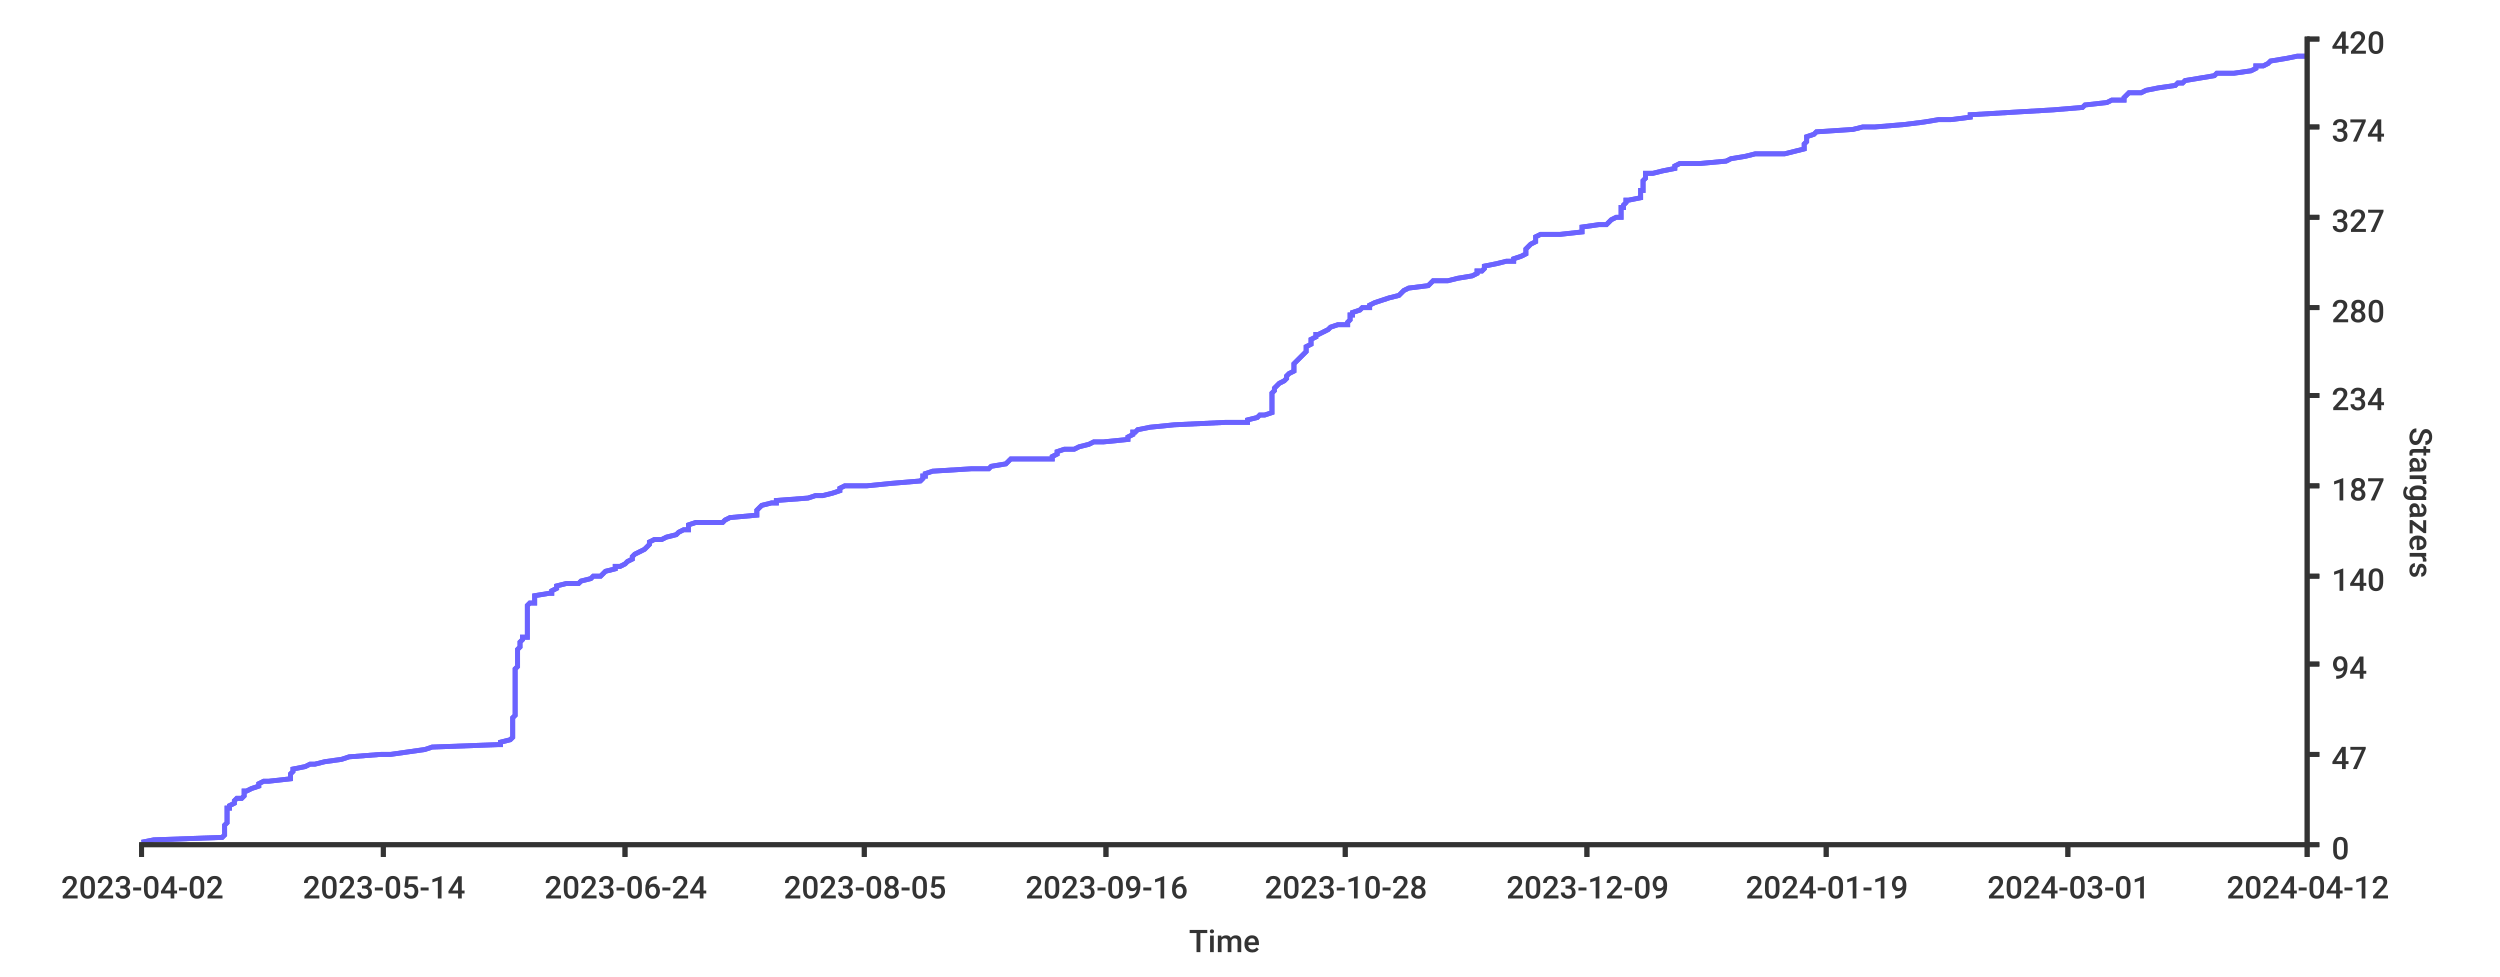
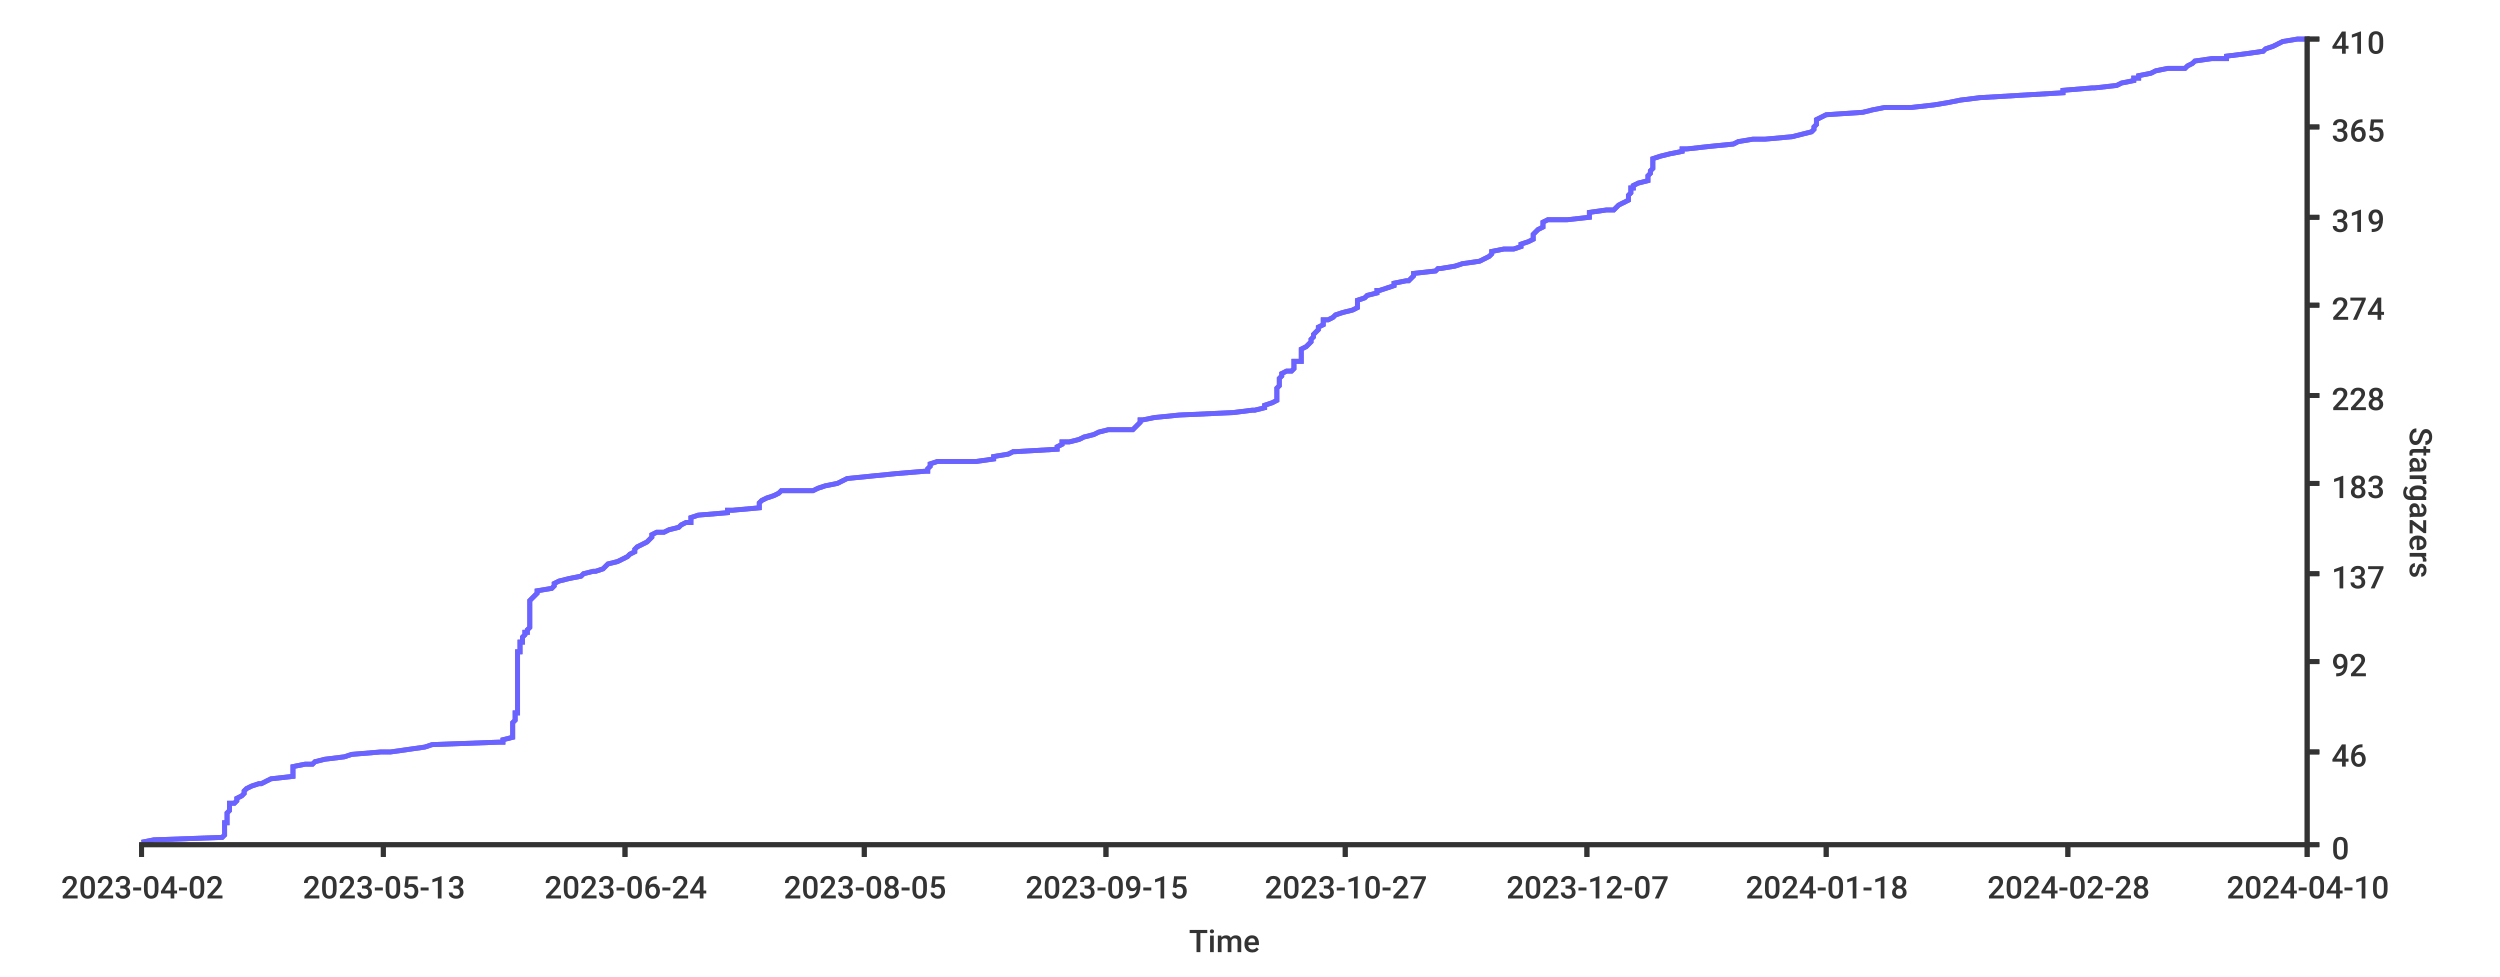
<svg xmlns="http://www.w3.org/2000/svg" width="1024px" height="400px">
  <style type="text/css">
path { fill: none; stroke: rgb(51,51,51); }
path.series { stroke: #6b63ff; }
rect.background { fill: rgb(255,255,255); stroke: none; }

text {
	stroke-width: 0;
	stroke: none;
	fill: rgba(51,51,51,1.0);
	font-size: 12.8px;
	font-family: 'Roboto Medium', sans-serif;
}
</style>
  <rect x="0" y="0" width="1024px" height="400px" class="background" rx="8" />
-   <rect x="0" y="0" width="1024px" height="400px" class="background" rx="8" />
-   <path stroke-width="2" class="series" d="M 58 345 L 63 344 L 91 343 L 92 342 L 92 342 L 92 341 L 92 340 L 92 339 L 92 338 L 92 338 L 93 337 L 93 336 L 93 335 L 93 335 L 93 334 L 93 333 L 93 332 L 93 331 L 94 331 L 94 330 L 96 329 L 96 328 L 97 327 L 99 327 L 100 326 L 100 325 L 100 324 L 101 324 L 103 323 L 106 322 L 106 321 L 108 320 L 110 320 L 119 319 L 119 318 L 119 317 L 120 316 L 120 316 L 120 315 L 125 314 L 127 313 L 129 313 L 133 312 L 140 311 L 143 310 L 156 309 L 160 309 L 167 308 L 174 307 L 177 306 L 204 305 L 205 305 L 205 304 L 209 303 L 210 302 L 210 302 L 210 301 L 210 300 L 210 299 L 210 298 L 210 298 L 210 297 L 210 296 L 210 295 L 210 294 L 210 294 L 211 293 L 211 292 L 211 291 L 211 291 L 211 290 L 211 289 L 211 288 L 211 287 L 211 287 L 211 286 L 211 285 L 211 284 L 211 283 L 211 283 L 211 282 L 211 281 L 211 280 L 211 280 L 211 279 L 211 278 L 211 277 L 211 276 L 211 276 L 211 275 L 211 274 L 212 273 L 212 272 L 212 272 L 212 271 L 212 270 L 212 269 L 212 269 L 212 268 L 212 267 L 212 266 L 213 265 L 213 265 L 213 264 L 213 263 L 214 262 L 214 261 L 216 261 L 216 260 L 216 259 L 216 258 L 216 258 L 216 257 L 216 256 L 216 255 L 216 254 L 216 254 L 216 253 L 216 252 L 216 251 L 216 250 L 216 250 L 216 249 L 216 248 L 217 247 L 219 247 L 219 246 L 219 245 L 219 244 L 225 243 L 226 243 L 226 242 L 228 241 L 228 240 L 232 239 L 237 239 L 238 238 L 242 237 L 243 236 L 246 236 L 247 235 L 248 234 L 252 233 L 252 232 L 254 232 L 256 231 L 257 230 L 259 229 L 259 228 L 259 228 L 260 227 L 262 226 L 264 225 L 264 225 L 265 224 L 266 223 L 266 222 L 268 221 L 271 221 L 273 220 L 277 219 L 278 218 L 280 217 L 282 217 L 282 216 L 282 215 L 285 214 L 296 214 L 297 213 L 299 212 L 310 211 L 310 210 L 310 210 L 310 209 L 311 208 L 312 207 L 316 206 L 318 206 L 318 205 L 331 204 L 334 203 L 337 203 L 341 202 L 344 201 L 344 200 L 346 199 L 355 199 L 365 198 L 377 197 L 378 196 L 378 195 L 379 195 L 379 194 L 382 193 L 398 192 L 405 192 L 406 191 L 412 190 L 413 189 L 414 188 L 431 188 L 431 187 L 433 186 L 433 185 L 436 184 L 440 184 L 442 183 L 446 182 L 448 181 L 452 181 L 462 180 L 462 179 L 464 178 L 464 177 L 465 177 L 466 176 L 471 175 L 481 174 L 502 173 L 511 173 L 511 172 L 515 171 L 516 170 L 518 170 L 521 169 L 521 168 L 521 167 L 521 166 L 521 166 L 521 165 L 521 164 L 521 163 L 521 162 L 521 162 L 521 161 L 522 160 L 522 159 L 522 159 L 523 158 L 524 157 L 526 156 L 527 155 L 527 155 L 527 154 L 528 153 L 530 152 L 530 151 L 530 151 L 530 150 L 530 149 L 531 148 L 531 148 L 532 147 L 533 146 L 534 145 L 535 144 L 535 144 L 535 143 L 535 142 L 537 141 L 537 140 L 537 140 L 537 139 L 539 138 L 539 137 L 540 137 L 542 136 L 544 135 L 545 134 L 548 133 L 552 133 L 552 132 L 553 131 L 553 130 L 553 129 L 554 129 L 554 128 L 557 127 L 558 126 L 561 126 L 561 125 L 563 124 L 566 123 L 569 122 L 569 122 L 573 121 L 574 120 L 575 119 L 577 118 L 577 118 L 585 117 L 586 116 L 587 115 L 593 115 L 597 114 L 603 113 L 605 112 L 605 111 L 607 111 L 608 110 L 608 109 L 613 108 L 617 107 L 620 107 L 620 106 L 623 105 L 625 104 L 625 104 L 625 103 L 625 102 L 626 101 L 627 100 L 627 100 L 629 99 L 629 98 L 629 97 L 631 96 L 639 96 L 648 95 L 648 94 L 648 93 L 655 92 L 658 92 L 659 91 L 660 90 L 662 89 L 664 89 L 664 88 L 664 87 L 664 86 L 664 85 L 665 85 L 665 84 L 666 83 L 666 82 L 667 82 L 672 81 L 672 80 L 672 79 L 672 78 L 673 78 L 673 77 L 673 76 L 673 75 L 673 74 L 673 74 L 674 73 L 674 72 L 674 71 L 677 71 L 681 70 L 686 69 L 686 68 L 688 67 L 696 67 L 707 66 L 709 65 L 715 64 L 719 63 L 731 63 L 735 62 L 739 61 L 739 60 L 739 60 L 739 59 L 740 58 L 740 57 L 740 56 L 740 56 L 743 55 L 744 54 L 759 53 L 763 52 L 768 52 L 780 51 L 788 50 L 794 49 L 799 49 L 807 48 L 807 47 L 824 46 L 841 45 L 841 45 L 853 44 L 854 43 L 863 42 L 865 41 L 870 41 L 870 40 L 871 39 L 872 38 L 877 38 L 879 37 L 884 36 L 891 35 L 892 34 L 894 34 L 895 33 L 901 32 L 907 31 L 908 30 L 915 30 L 922 29 L 924 28 L 924 27 L 927 27 L 929 26 L 930 25 L 936 24 L 941 23 L 945 23" />
-   <path stroke-width="2" class="series" d="M 58 345 L 63 344 L 91 343 L 92 342 L 92 342 L 92 341 L 92 340 L 92 339 L 92 338 L 92 338 L 93 337 L 93 336 L 93 335 L 93 335 L 93 334 L 93 333 L 93 332 L 93 331 L 94 331 L 94 330 L 96 329 L 96 328 L 97 327 L 99 327 L 100 326 L 100 325 L 100 324 L 101 324 L 103 323 L 106 322 L 106 321 L 108 320 L 110 320 L 119 319 L 119 318 L 119 317 L 120 316 L 120 316 L 120 315 L 125 314 L 127 313 L 129 313 L 133 312 L 140 311 L 143 310 L 156 309 L 160 309 L 167 308 L 174 307 L 177 306 L 204 305 L 205 305 L 205 304 L 209 303 L 210 302 L 210 302 L 210 301 L 210 300 L 210 299 L 210 298 L 210 298 L 210 297 L 210 296 L 210 295 L 210 294 L 210 294 L 211 293 L 211 292 L 211 291 L 211 291 L 211 290 L 211 289 L 211 288 L 211 287 L 211 287 L 211 286 L 211 285 L 211 284 L 211 283 L 211 283 L 211 282 L 211 281 L 211 280 L 211 280 L 211 279 L 211 278 L 211 277 L 211 276 L 211 276 L 211 275 L 211 274 L 212 273 L 212 272 L 212 272 L 212 271 L 212 270 L 212 269 L 212 269 L 212 268 L 212 267 L 212 266 L 213 265 L 213 265 L 213 264 L 213 263 L 214 262 L 214 261 L 216 261 L 216 260 L 216 259 L 216 258 L 216 258 L 216 257 L 216 256 L 216 255 L 216 254 L 216 254 L 216 253 L 216 252 L 216 251 L 216 250 L 216 250 L 216 249 L 216 248 L 217 247 L 219 247 L 219 246 L 219 245 L 219 244 L 225 243 L 226 243 L 226 242 L 228 241 L 228 240 L 232 239 L 237 239 L 238 238 L 242 237 L 243 236 L 246 236 L 247 235 L 248 234 L 252 233 L 252 232 L 254 232 L 256 231 L 257 230 L 259 229 L 259 228 L 259 228 L 260 227 L 262 226 L 264 225 L 264 225 L 265 224 L 266 223 L 266 222 L 268 221 L 271 221 L 273 220 L 277 219 L 278 218 L 280 217 L 282 217 L 282 216 L 282 215 L 285 214 L 296 214 L 297 213 L 299 212 L 310 211 L 310 210 L 310 210 L 310 209 L 311 208 L 312 207 L 316 206 L 318 206 L 318 205 L 331 204 L 334 203 L 337 203 L 341 202 L 344 201 L 344 200 L 346 199 L 355 199 L 365 198 L 377 197 L 378 196 L 378 195 L 379 195 L 379 194 L 382 193 L 398 192 L 405 192 L 406 191 L 412 190 L 413 189 L 414 188 L 431 188 L 431 187 L 433 186 L 433 185 L 436 184 L 440 184 L 442 183 L 446 182 L 448 181 L 452 181 L 462 180 L 462 179 L 464 178 L 464 177 L 465 177 L 466 176 L 471 175 L 481 174 L 502 173 L 511 173 L 511 172 L 515 171 L 516 170 L 518 170 L 521 169 L 521 168 L 521 167 L 521 166 L 521 166 L 521 165 L 521 164 L 521 163 L 521 162 L 521 162 L 521 161 L 522 160 L 522 159 L 522 159 L 523 158 L 524 157 L 526 156 L 527 155 L 527 155 L 527 154 L 528 153 L 530 152 L 530 151 L 530 151 L 530 150 L 530 149 L 531 148 L 531 148 L 532 147 L 533 146 L 534 145 L 535 144 L 535 144 L 535 143 L 535 142 L 537 141 L 537 140 L 537 140 L 537 139 L 539 138 L 539 137 L 540 137 L 542 136 L 544 135 L 545 134 L 548 133 L 552 133 L 552 132 L 553 131 L 553 130 L 553 129 L 554 129 L 554 128 L 557 127 L 558 126 L 561 126 L 561 125 L 563 124 L 566 123 L 569 122 L 569 122 L 573 121 L 574 120 L 575 119 L 577 118 L 577 118 L 585 117 L 586 116 L 587 115 L 593 115 L 597 114 L 603 113 L 605 112 L 605 111 L 607 111 L 608 110 L 608 109 L 613 108 L 617 107 L 620 107 L 620 106 L 623 105 L 625 104 L 625 104 L 625 103 L 625 102 L 626 101 L 627 100 L 627 100 L 629 99 L 629 98 L 629 97 L 631 96 L 639 96 L 648 95 L 648 94 L 648 93 L 655 92 L 658 92 L 659 91 L 660 90 L 662 89 L 664 89 L 664 88 L 664 87 L 664 86 L 664 85 L 665 85 L 665 84 L 666 83 L 666 82 L 667 82 L 672 81 L 672 80 L 672 79 L 672 78 L 673 78 L 673 77 L 673 76 L 673 75 L 673 74 L 673 74 L 674 73 L 674 72 L 674 71 L 677 71 L 681 70 L 686 69 L 686 68 L 688 67 L 696 67 L 707 66 L 709 65 L 715 64 L 719 63 L 731 63 L 735 62 L 739 61 L 739 60 L 739 60 L 739 59 L 740 58 L 740 57 L 740 56 L 740 56 L 743 55 L 744 54 L 759 53 L 763 52 L 768 52 L 780 51 L 788 50 L 794 49 L 799 49 L 807 48 L 807 47 L 824 46 L 841 45 L 841 45 L 853 44 L 854 43 L 863 42 L 865 41 L 870 41 L 870 40 L 871 39 L 872 38 L 877 38 L 879 37 L 884 36 L 891 35 L 892 34 L 894 34 L 895 33 L 901 32 L 907 31 L 908 30 L 915 30 L 922 29 L 924 28 L 924 27 L 927 27 L 929 26 L 930 25 L 936 24 L 941 23 L 945 23" />
+   <rect height="400px" class="background" rx="8" x="0" y="0" width="1024px" />
+   <path stroke-width="2" class="series" d="M 58 345 L 63 344 L 91 343 L 92 342 L 92 341 L 92 341 L 92 340 L 92 339 L 92 338 L 92 337 L 93 337 L 93 336 L 93 335 L 93 334 L 93 333 L 93 333 L 94 332 L 94 331 L 94 330 L 94 329 L 96 329 L 97 328 L 97 327 L 99 326 L 100 325 L 100 325 L 100 324 L 101 323 L 103 322 L 106 321 L 107 321 L 109 320 L 111 319 L 120 318 L 120 317 L 120 317 L 120 316 L 120 315 L 120 314 L 125 313 L 128 313 L 129 312 L 133 311 L 141 310 L 144 309 L 156 308 L 160 308 L 167 307 L 174 306 L 177 305 L 204 304 L 206 304 L 206 303 L 210 302 L 210 301 L 210 300 L 210 300 L 210 299 L 210 298 L 210 297 L 210 296 L 210 296 L 211 295 L 211 294 L 211 293 L 211 292 L 212 292 L 212 291 L 212 290 L 212 289 L 212 288 L 212 288 L 212 287 L 212 286 L 212 285 L 212 284 L 212 284 L 212 283 L 212 282 L 212 281 L 212 280 L 212 280 L 212 279 L 212 278 L 212 277 L 212 276 L 212 275 L 212 275 L 212 274 L 212 273 L 212 272 L 212 271 L 212 271 L 212 270 L 212 269 L 212 268 L 212 267 L 213 267 L 213 266 L 213 265 L 213 264 L 213 263 L 214 263 L 214 262 L 214 261 L 215 260 L 215 259 L 216 259 L 216 258 L 217 257 L 217 256 L 217 255 L 217 255 L 217 254 L 217 253 L 217 252 L 217 251 L 217 251 L 217 250 L 217 249 L 217 248 L 217 247 L 217 247 L 217 246 L 218 245 L 219 244 L 220 243 L 220 242 L 220 242 L 226 241 L 227 240 L 227 239 L 229 238 L 229 238 L 233 237 L 238 236 L 239 235 L 243 234 L 244 234 L 247 233 L 248 232 L 249 231 L 253 230 L 253 230 L 255 229 L 257 228 L 258 227 L 260 226 L 260 226 L 260 225 L 261 224 L 263 223 L 265 222 L 265 222 L 266 221 L 267 220 L 267 219 L 269 218 L 272 218 L 274 217 L 278 216 L 279 215 L 281 214 L 283 214 L 283 213 L 283 212 L 286 211 L 298 210 L 298 209 L 300 209 L 311 208 L 311 207 L 311 206 L 312 205 L 312 205 L 314 204 L 317 203 L 319 202 L 320 201 L 333 201 L 335 200 L 338 199 L 343 198 L 345 197 L 345 197 L 347 196 L 357 195 L 367 194 L 379 193 L 380 193 L 380 192 L 381 191 L 381 190 L 384 189 L 400 189 L 407 188 L 407 187 L 413 186 L 415 185 L 416 185 L 433 184 L 433 183 L 435 182 L 435 181 L 438 181 L 442 180 L 444 179 L 448 178 L 450 177 L 454 176 L 464 176 L 465 175 L 466 174 L 467 173 L 467 172 L 468 172 L 473 171 L 483 170 L 505 169 L 513 168 L 514 168 L 518 167 L 518 166 L 521 165 L 523 164 L 523 164 L 523 163 L 523 162 L 523 161 L 523 160 L 523 160 L 523 159 L 524 158 L 524 157 L 524 156 L 524 156 L 524 155 L 525 154 L 525 153 L 527 152 L 529 152 L 530 151 L 530 150 L 530 149 L 530 148 L 533 148 L 533 147 L 533 146 L 533 145 L 533 144 L 533 143 L 533 143 L 535 142 L 536 141 L 537 140 L 537 139 L 537 139 L 538 138 L 538 137 L 539 136 L 540 135 L 540 135 L 540 134 L 542 133 L 542 132 L 542 131 L 544 131 L 546 130 L 547 129 L 550 128 L 554 127 L 554 127 L 556 126 L 556 125 L 556 124 L 556 123 L 556 123 L 559 122 L 560 121 L 564 120 L 564 119 L 565 119 L 568 118 L 571 117 L 571 116 L 576 115 L 577 115 L 578 114 L 579 113 L 579 112 L 588 111 L 589 110 L 590 110 L 596 109 L 599 108 L 606 107 L 608 106 L 608 106 L 610 105 L 611 104 L 611 103 L 616 102 L 620 102 L 623 101 L 623 100 L 626 99 L 628 98 L 628 98 L 628 97 L 628 96 L 629 95 L 630 94 L 630 94 L 632 93 L 632 92 L 632 91 L 634 90 L 642 90 L 651 89 L 651 88 L 651 87 L 658 86 L 661 86 L 662 85 L 663 84 L 665 83 L 667 82 L 667 82 L 667 81 L 667 80 L 668 79 L 668 78 L 668 77 L 669 77 L 669 76 L 671 75 L 675 74 L 675 73 L 675 73 L 675 72 L 676 71 L 676 70 L 677 69 L 677 69 L 677 68 L 677 67 L 677 66 L 677 65 L 677 65 L 680 64 L 684 63 L 689 62 L 689 61 L 691 61 L 700 60 L 710 59 L 712 58 L 718 57 L 723 57 L 734 56 L 738 55 L 742 54 L 743 53 L 743 53 L 743 52 L 744 51 L 744 50 L 744 49 L 744 49 L 746 48 L 748 47 L 763 46 L 767 45 L 772 44 L 783 44 L 792 43 L 798 42 L 803 41 L 811 40 L 811 40 L 828 39 L 845 38 L 845 37 L 857 36 L 858 36 L 867 35 L 869 34 L 874 33 L 874 32 L 876 32 L 876 31 L 881 30 L 883 29 L 888 28 L 895 28 L 896 27 L 898 26 L 899 25 L 906 24 L 912 24 L 912 23 L 920 22 L 927 21 L 928 20 L 928 20 L 931 19 L 933 18 L 935 17 L 941 16 L 945 16" />
+   <path stroke-width="2" class="series" d="M 58 345 L 63 344 L 91 343 L 92 342 L 92 341 L 92 341 L 92 340 L 92 339 L 92 338 L 92 337 L 93 337 L 93 336 L 93 335 L 93 334 L 93 333 L 93 333 L 94 332 L 94 331 L 94 330 L 94 329 L 96 329 L 97 328 L 97 327 L 99 326 L 100 325 L 100 325 L 100 324 L 101 323 L 103 322 L 106 321 L 107 321 L 109 320 L 111 319 L 120 318 L 120 317 L 120 317 L 120 316 L 120 315 L 120 314 L 125 313 L 128 313 L 129 312 L 133 311 L 141 310 L 144 309 L 156 308 L 160 308 L 167 307 L 174 306 L 177 305 L 204 304 L 206 304 L 206 303 L 210 302 L 210 301 L 210 300 L 210 300 L 210 299 L 210 298 L 210 297 L 210 296 L 210 296 L 211 295 L 211 294 L 211 293 L 211 292 L 212 292 L 212 291 L 212 290 L 212 289 L 212 288 L 212 288 L 212 287 L 212 286 L 212 285 L 212 284 L 212 284 L 212 283 L 212 282 L 212 281 L 212 280 L 212 280 L 212 279 L 212 278 L 212 277 L 212 276 L 212 275 L 212 275 L 212 274 L 212 273 L 212 272 L 212 271 L 212 271 L 212 270 L 212 269 L 212 268 L 212 267 L 213 267 L 213 266 L 213 265 L 213 264 L 213 263 L 214 263 L 214 262 L 214 261 L 215 260 L 215 259 L 216 259 L 216 258 L 217 257 L 217 256 L 217 255 L 217 255 L 217 254 L 217 253 L 217 252 L 217 251 L 217 251 L 217 250 L 217 249 L 217 248 L 217 247 L 217 247 L 217 246 L 218 245 L 219 244 L 220 243 L 220 242 L 220 242 L 226 241 L 227 240 L 227 239 L 229 238 L 229 238 L 233 237 L 238 236 L 239 235 L 243 234 L 244 234 L 247 233 L 248 232 L 249 231 L 253 230 L 253 230 L 255 229 L 257 228 L 258 227 L 260 226 L 260 226 L 260 225 L 261 224 L 263 223 L 265 222 L 265 222 L 266 221 L 267 220 L 267 219 L 269 218 L 272 218 L 274 217 L 278 216 L 279 215 L 281 214 L 283 214 L 283 213 L 283 212 L 286 211 L 298 210 L 298 209 L 300 209 L 311 208 L 311 207 L 311 206 L 312 205 L 312 205 L 314 204 L 317 203 L 319 202 L 320 201 L 333 201 L 335 200 L 338 199 L 343 198 L 345 197 L 345 197 L 347 196 L 357 195 L 367 194 L 379 193 L 380 193 L 380 192 L 381 191 L 381 190 L 384 189 L 400 189 L 407 188 L 407 187 L 413 186 L 415 185 L 416 185 L 433 184 L 433 183 L 435 182 L 435 181 L 438 181 L 442 180 L 444 179 L 448 178 L 450 177 L 454 176 L 464 176 L 465 175 L 466 174 L 467 173 L 467 172 L 468 172 L 473 171 L 483 170 L 505 169 L 513 168 L 514 168 L 518 167 L 518 166 L 521 165 L 523 164 L 523 164 L 523 163 L 523 162 L 523 161 L 523 160 L 523 160 L 523 159 L 524 158 L 524 157 L 524 156 L 524 156 L 524 155 L 525 154 L 525 153 L 527 152 L 529 152 L 530 151 L 530 150 L 530 149 L 530 148 L 533 148 L 533 147 L 533 146 L 533 145 L 533 144 L 533 143 L 533 143 L 535 142 L 536 141 L 537 140 L 537 139 L 537 139 L 538 138 L 538 137 L 539 136 L 540 135 L 540 135 L 540 134 L 542 133 L 542 132 L 542 131 L 544 131 L 546 130 L 547 129 L 550 128 L 554 127 L 554 127 L 556 126 L 556 125 L 556 124 L 556 123 L 556 123 L 559 122 L 560 121 L 564 120 L 564 119 L 565 119 L 568 118 L 571 117 L 571 116 L 576 115 L 577 115 L 578 114 L 579 113 L 579 112 L 588 111 L 589 110 L 590 110 L 596 109 L 599 108 L 606 107 L 608 106 L 608 106 L 610 105 L 611 104 L 611 103 L 616 102 L 620 102 L 623 101 L 623 100 L 626 99 L 628 98 L 628 98 L 628 97 L 628 96 L 629 95 L 630 94 L 630 94 L 632 93 L 632 92 L 632 91 L 634 90 L 642 90 L 651 89 L 651 88 L 651 87 L 658 86 L 661 86 L 662 85 L 663 84 L 665 83 L 667 82 L 667 82 L 667 81 L 667 80 L 668 79 L 668 78 L 668 77 L 669 77 L 669 76 L 671 75 L 675 74 L 675 73 L 675 73 L 675 72 L 676 71 L 676 70 L 677 69 L 677 69 L 677 68 L 677 67 L 677 66 L 677 65 L 677 65 L 680 64 L 684 63 L 689 62 L 689 61 L 691 61 L 700 60 L 710 59 L 712 58 L 718 57 L 723 57 L 734 56 L 738 55 L 742 54 L 743 53 L 743 53 L 743 52 L 744 51 L 744 50 L 744 49 L 744 49 L 746 48 L 748 47 L 763 46 L 767 45 L 772 44 L 783 44 L 792 43 L 798 42 L 803 41 L 811 40 L 811 40 L 828 39 L 845 38 L 845 37 L 857 36 L 858 36 L 867 35 L 869 34 L 874 33 L 874 32 L 876 32 L 876 31 L 881 30 L 883 29 L 888 28 L 895 28 L 896 27 L 898 26 L 899 25 L 906 24 L 912 24 L 912 23 L 920 22 L 927 21 L 928 20 L 928 20 L 931 19 L 933 18 L 935 17 L 941 16 L 945 16" />
  <path stroke-width="2" d="M 945 346 L 945 15" />
  <path stroke-width="2" d="M 945 346 L 945 15" />
  <path stroke-width="2" d="M 945 346 L 950 346" />
-   <path stroke-width="2" d="M 945 346 L 950 346" />
+   <path d="M 945 346 L 950 346" stroke-width="2" />
  <text x="955" y="352">0</text>
-   <path stroke-width="2" d="M 945 309 L 950 309" />
-   <path stroke-width="2" d="M 945 309 L 950 309" />
-   <text x="955" y="315">47</text>
-   <path stroke-width="2" d="M 945 272 L 950 272" />
-   <path stroke-width="2" d="M 945 272 L 950 272" />
-   <text y="278" x="955">94</text>
-   <path stroke-width="2" d="M 945 236 L 950 236" />
-   <path d="M 945 236 L 950 236" stroke-width="2" />
-   <text x="955" y="242">140</text>
-   <path stroke-width="2" d="M 945 199 L 950 199" />
-   <path stroke-width="2" d="M 945 199 L 950 199" />
-   <text x="955" y="205">187</text>
+   <path stroke-width="2" d="M 945 308 L 950 308" />
+   <path stroke-width="2" d="M 945 308 L 950 308" />
+   <text x="955" y="314">46</text>
+   <path d="M 945 271 L 950 271" stroke-width="2" />
+   <path stroke-width="2" d="M 945 271 L 950 271" />
+   <text x="955" y="277">92</text>
+   <path stroke-width="2" d="M 945 235 L 950 235" />
+   <path stroke-width="2" d="M 945 235 L 950 235" />
+   <text y="241" x="955">137</text>
+   <path stroke-width="2" d="M 945 198 L 950 198" />
+   <path stroke-width="2" d="M 945 198 L 950 198" />
+   <text x="955" y="204">183</text>
  <path stroke-width="2" d="M 945 162 L 950 162" />
-   <path d="M 945 162 L 950 162" stroke-width="2" />
-   <text x="955" y="168">234</text>
-   <path stroke-width="2" d="M 945 126 L 950 126" />
-   <path stroke-width="2" d="M 945 126 L 950 126" />
-   <text x="955" y="132">280</text>
+   <path stroke-width="2" d="M 945 162 L 950 162" />
+   <text x="955" y="168">228</text>
+   <path stroke-width="2" d="M 945 125 L 950 125" />
+   <path d="M 945 125 L 950 125" stroke-width="2" />
+   <text x="955" y="131">274</text>
  <path stroke-width="2" d="M 945 89 L 950 89" />
  <path stroke-width="2" d="M 945 89 L 950 89" />
-   <text x="955" y="95">327</text>
+   <text x="955" y="95">319</text>
  <path stroke-width="2" d="M 945 52 L 950 52" />
  <path stroke-width="2" d="M 945 52 L 950 52" />
-   <text x="955" y="58">374</text>
+   <text x="955" y="58">365</text>
  <path stroke-width="2" d="M 945 16 L 950 16" />
  <path stroke-width="2" d="M 945 16 L 950 16" />
-   <text x="955" y="22">420</text>
+   <text x="955" y="22">410</text>
  <text x="987" y="175" transform="rotate(90.00,987,175)">Stargazers</text>
  <path stroke-width="2" d="M 57 346 L 945 346" />
  <path stroke-width="2" d="M 57 346 L 945 346" />
-   <path stroke-width="2" d="M 58 346 L 58 351" />
-   <path stroke-width="2" d="M 58 346 L 58 351" />
+   <path d="M 58 346 L 58 351" stroke-width="2" />
+   <path d="M 58 346 L 58 351" stroke-width="2" />
  <text x="25" y="368">2023-04-02</text>
+   <path d="M 157 346 L 157 351" stroke-width="2" />
  <path stroke-width="2" d="M 157 346 L 157 351" />
-   <path stroke-width="2" d="M 157 346 L 157 351" />
-   <text x="124" y="368">2023-05-14</text>
+   <text x="124" y="368">2023-05-13</text>
  <path stroke-width="2" d="M 256 346 L 256 351" />
  <path stroke-width="2" d="M 256 346 L 256 351" />
  <text x="223" y="368">2023-06-24</text>
  <path stroke-width="2" d="M 354 346 L 354 351" />
  <path stroke-width="2" d="M 354 346 L 354 351" />
  <text x="321" y="368">2023-08-05</text>
  <path stroke-width="2" d="M 453 346 L 453 351" />
  <path stroke-width="2" d="M 453 346 L 453 351" />
-   <text x="420" y="368">2023-09-16</text>
+   <text x="420" y="368">2023-09-15</text>
  <path stroke-width="2" d="M 551 346 L 551 351" />
  <path stroke-width="2" d="M 551 346 L 551 351" />
-   <text x="518" y="368">2023-10-28</text>
-   <path d="M 650 346 L 650 351" stroke-width="2" />
+   <text x="518" y="368">2023-10-27</text>
  <path stroke-width="2" d="M 650 346 L 650 351" />
-   <text x="617" y="368">2023-12-09</text>
+   <path stroke-width="2" d="M 650 346 L 650 351" />
+   <text x="617" y="368">2023-12-07</text>
  <path stroke-width="2" d="M 748 346 L 748 351" />
-   <path stroke-width="2" d="M 748 346 L 748 351" />
-   <text x="715" y="368">2024-01-19</text>
+   <path d="M 748 346 L 748 351" stroke-width="2" />
+   <text x="715" y="368">2024-01-18</text>
  <path stroke-width="2" d="M 847 346 L 847 351" />
  <path stroke-width="2" d="M 847 346 L 847 351" />
-   <text y="368" x="814">2024-03-01</text>
+   <text x="814" y="368">2024-02-28</text>
  <path stroke-width="2" d="M 945 346 L 945 351" />
  <path stroke-width="2" d="M 945 346 L 945 351" />
-   <text x="912" y="368">2024-04-12</text>
+   <text x="912" y="368">2024-04-10</text>
  <text x="487" y="390">Time</text>
</svg>
